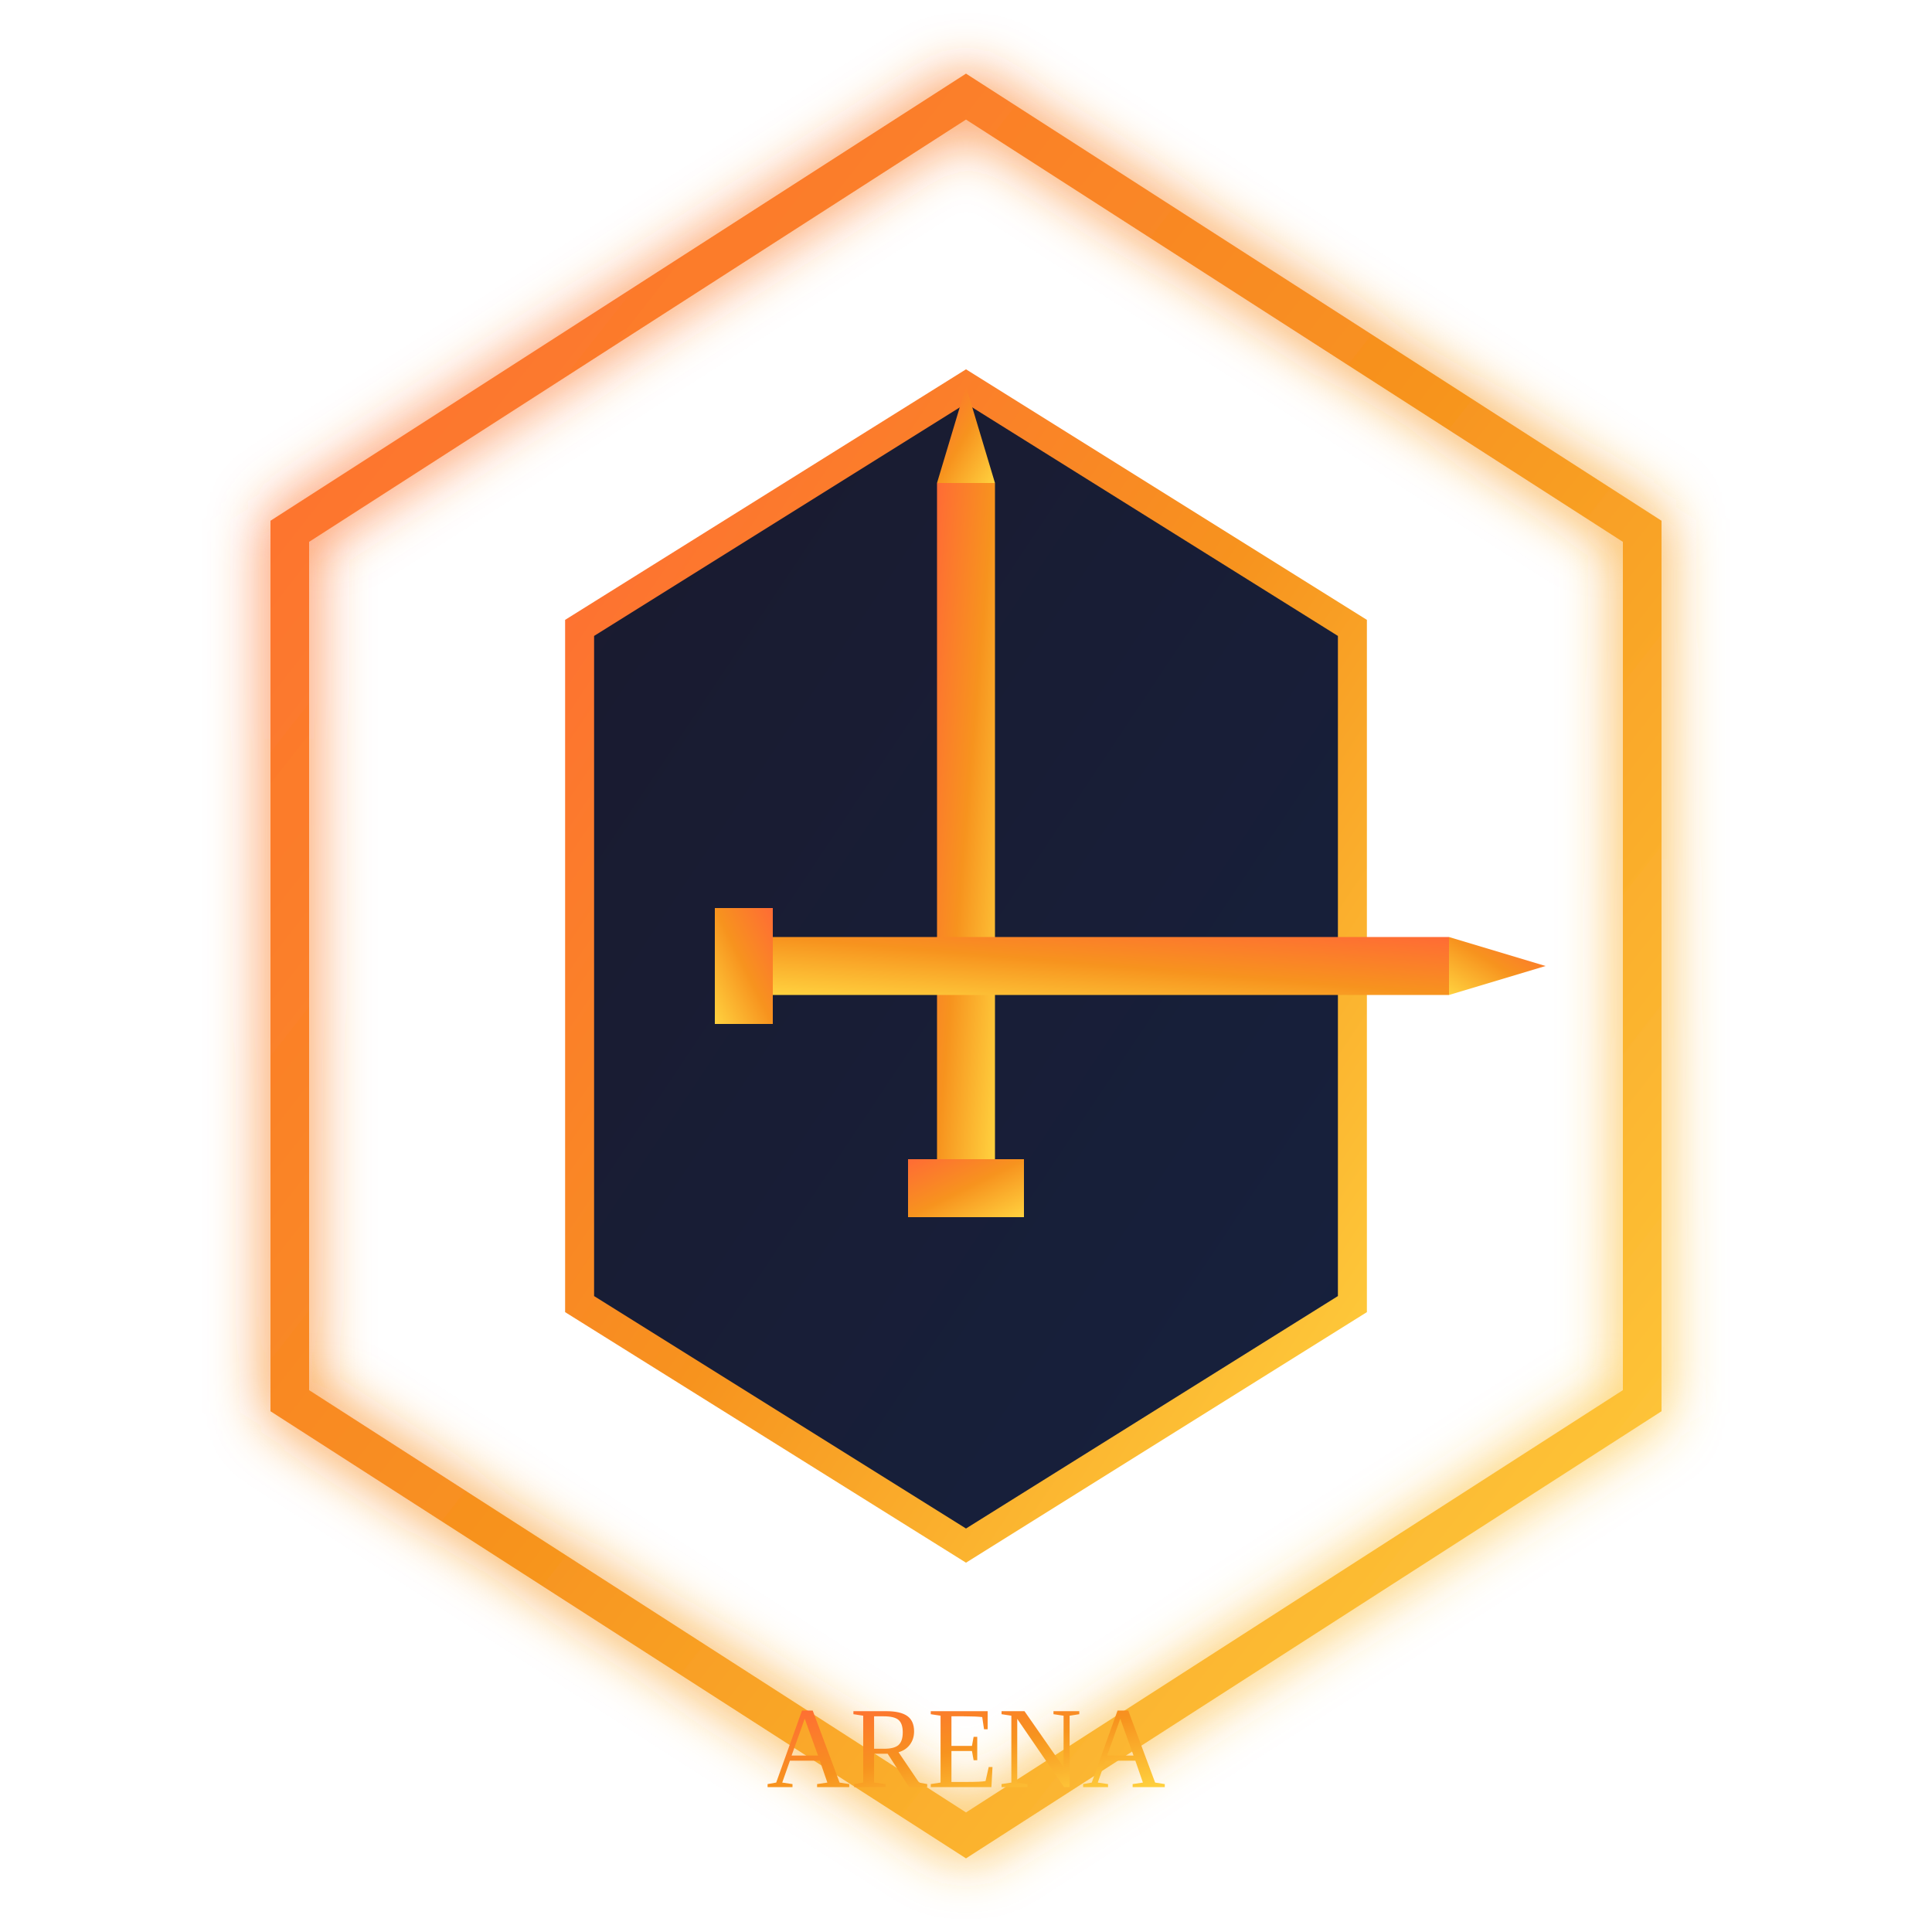
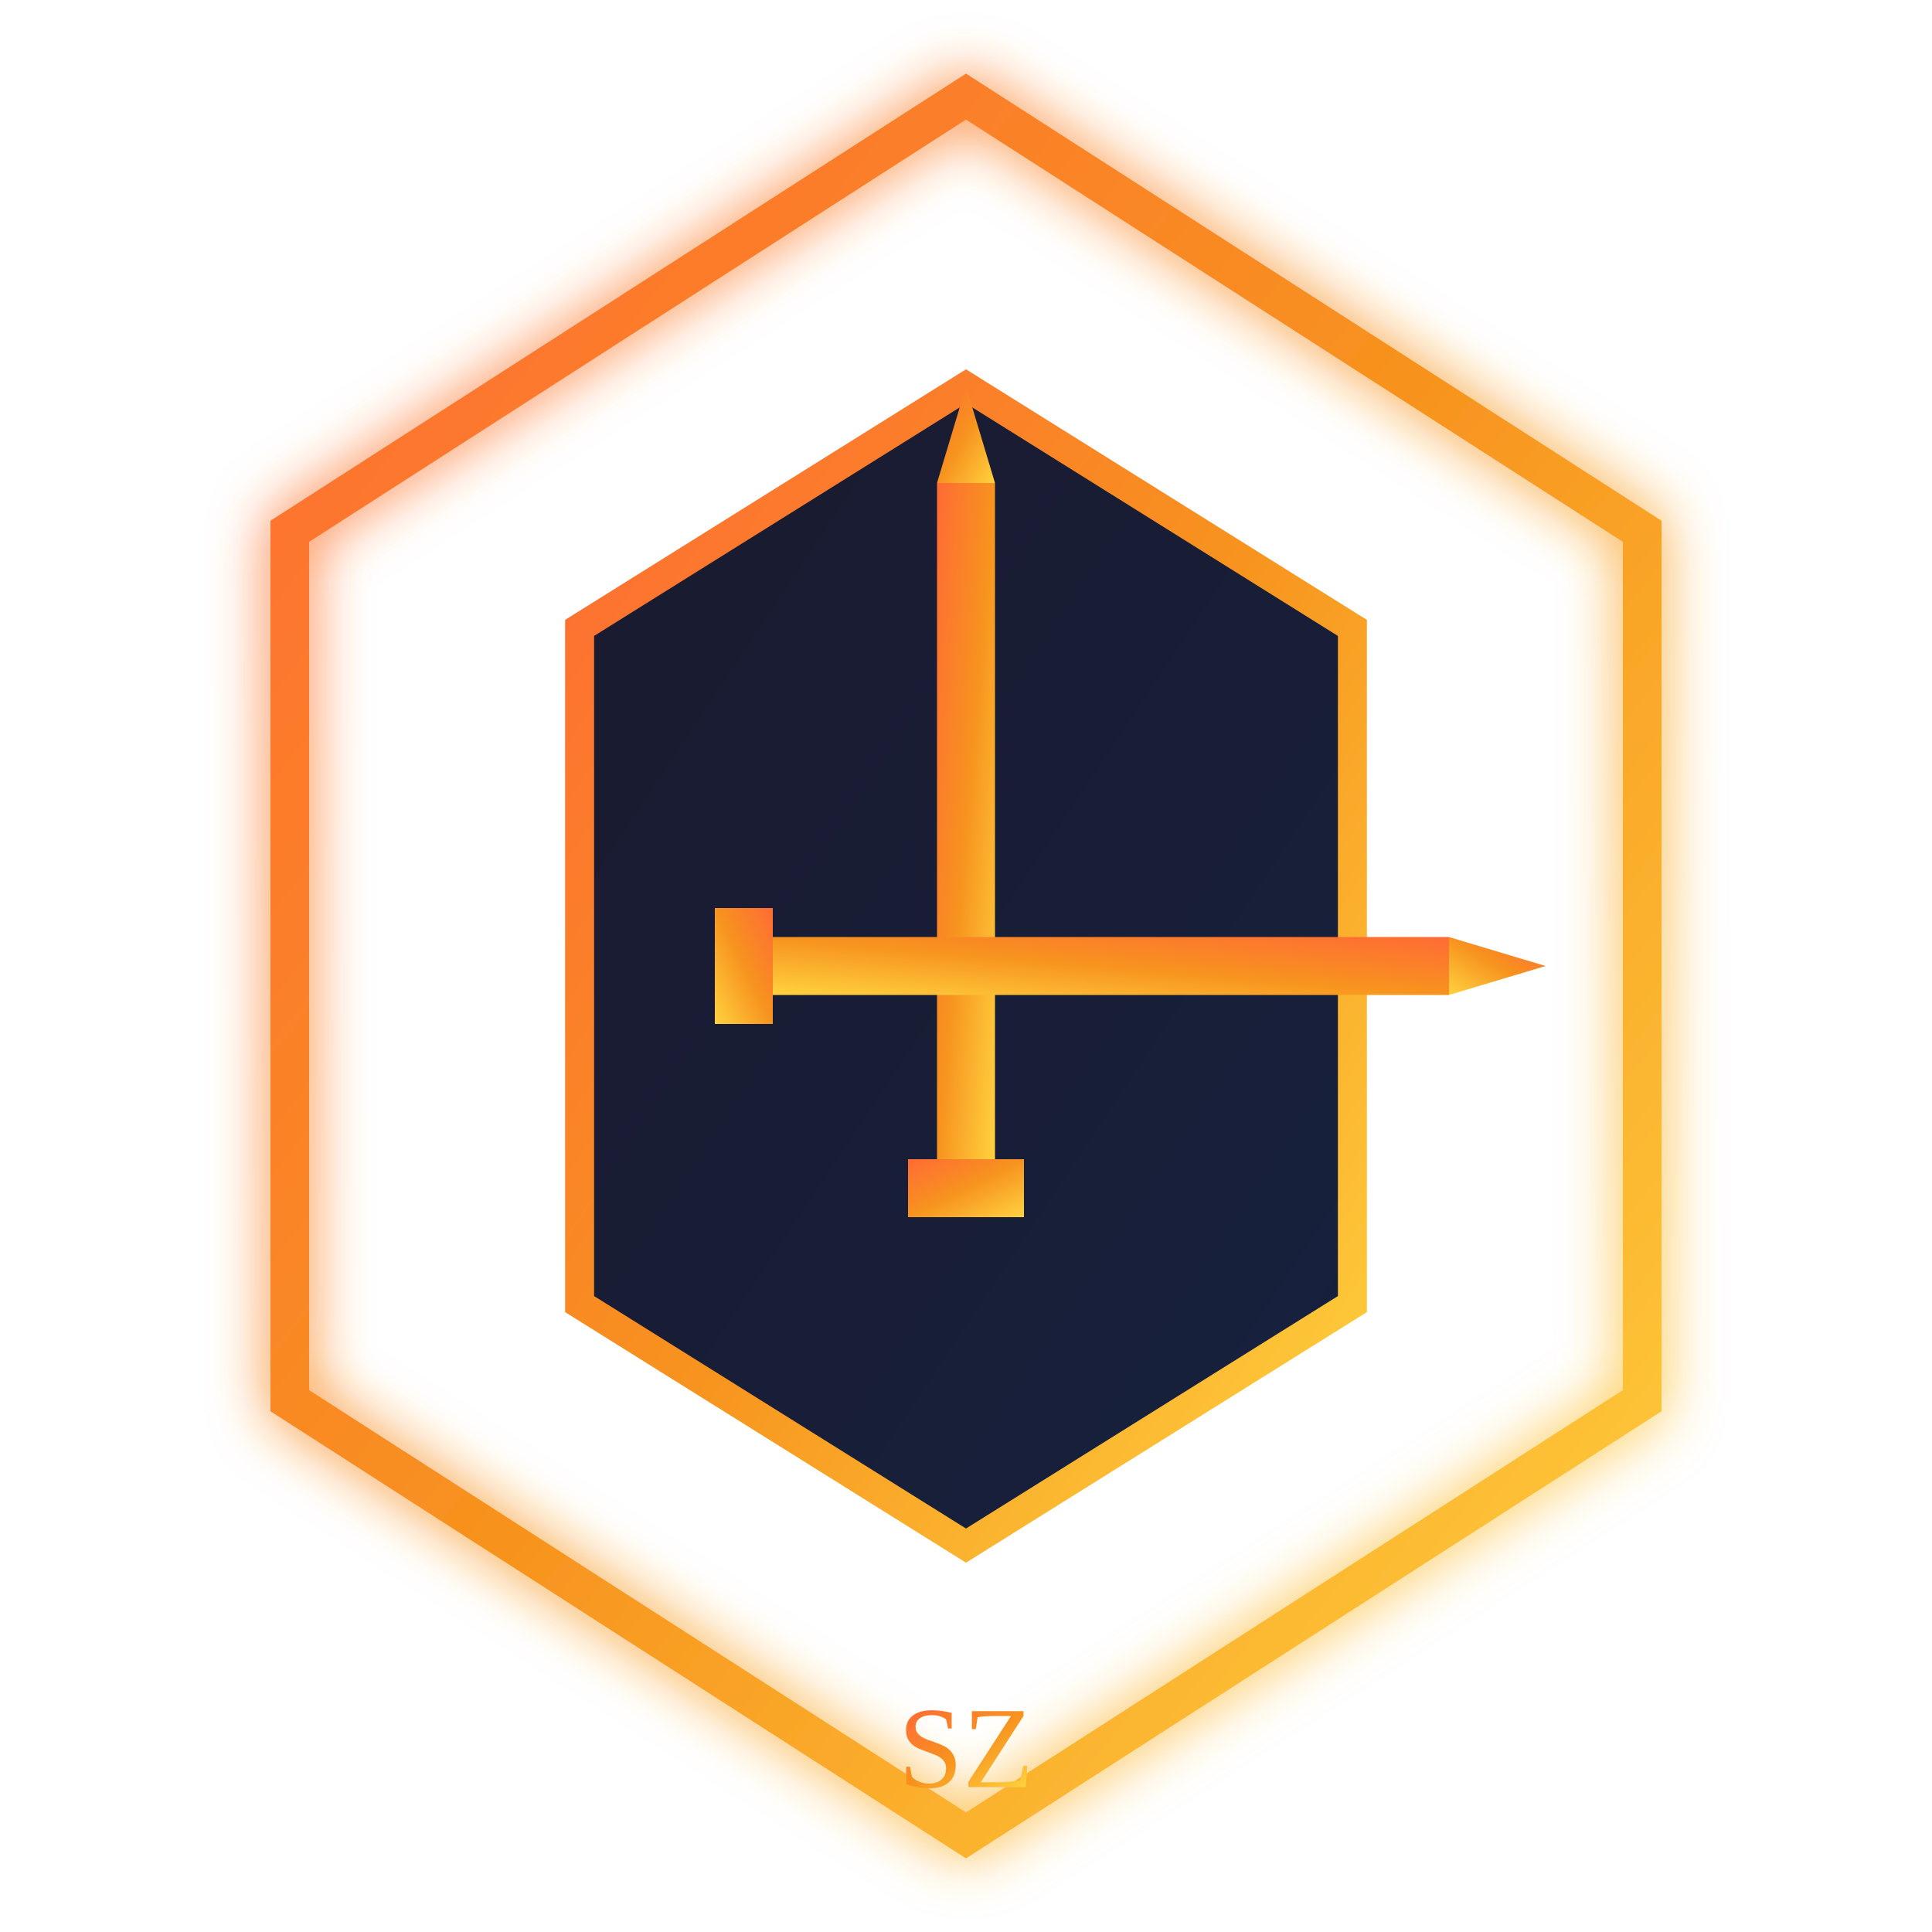
<svg xmlns="http://www.w3.org/2000/svg" width="200" height="200" viewBox="0 0 200 200">
  <defs>
    <linearGradient id="logoGradient1" x1="0%" y1="0%" x2="100%" y2="100%">
      <stop offset="0%" style="stop-color:#FF6B35;stop-opacity:1" />
      <stop offset="50%" style="stop-color:#F7931E;stop-opacity:1" />
      <stop offset="100%" style="stop-color:#FFD23F;stop-opacity:1" />
    </linearGradient>
    <linearGradient id="logoGradient2" x1="0%" y1="0%" x2="100%" y2="100%">
      <stop offset="0%" style="stop-color:#1A1A2E;stop-opacity:1" />
      <stop offset="100%" style="stop-color:#16213E;stop-opacity:1" />
    </linearGradient>
    <filter id="glow">
      <feGaussianBlur stdDeviation="3" result="coloredBlur" />
      <feMerge>
        <feMergeNode in="coloredBlur" />
        <feMergeNode in="SourceGraphic" />
      </feMerge>
    </filter>
  </defs>
  <polygon points="100,10 170,55 170,145 100,190 30,145 30,55" fill="none" stroke="url(#logoGradient1)" stroke-width="4" filter="url(#glow)" />
  <polygon points="100,40 140,65 140,135 100,160 60,135 60,65" fill="url(#logoGradient2)" stroke="url(#logoGradient1)" stroke-width="3" />
  <g transform="translate(100, 100)">
    <rect x="-3" y="-50" width="6" height="70" fill="url(#logoGradient1)" />
    <polygon points="-3,-50 3,-50 0,-60" fill="url(#logoGradient1)" />
    <rect x="-6" y="20" width="12" height="6" fill="url(#logoGradient1)" />
    <rect x="-3" y="-50" width="6" height="70" fill="url(#logoGradient1)" transform="rotate(90)" />
    <polygon points="-3,-50 3,-50 0,-60" fill="url(#logoGradient1)" transform="rotate(90)" />
    <rect x="-6" y="20" width="12" height="6" fill="url(#logoGradient1)" transform="rotate(90)" />
  </g>
  <text x="100" y="185" text-anchor="middle" fill="url(#logoGradient1)" fontSize="16" fontWeight="bold" fontFamily="Arial Black, sans-serif">
-     ARENA
+     SZ
  </text>
</svg>
